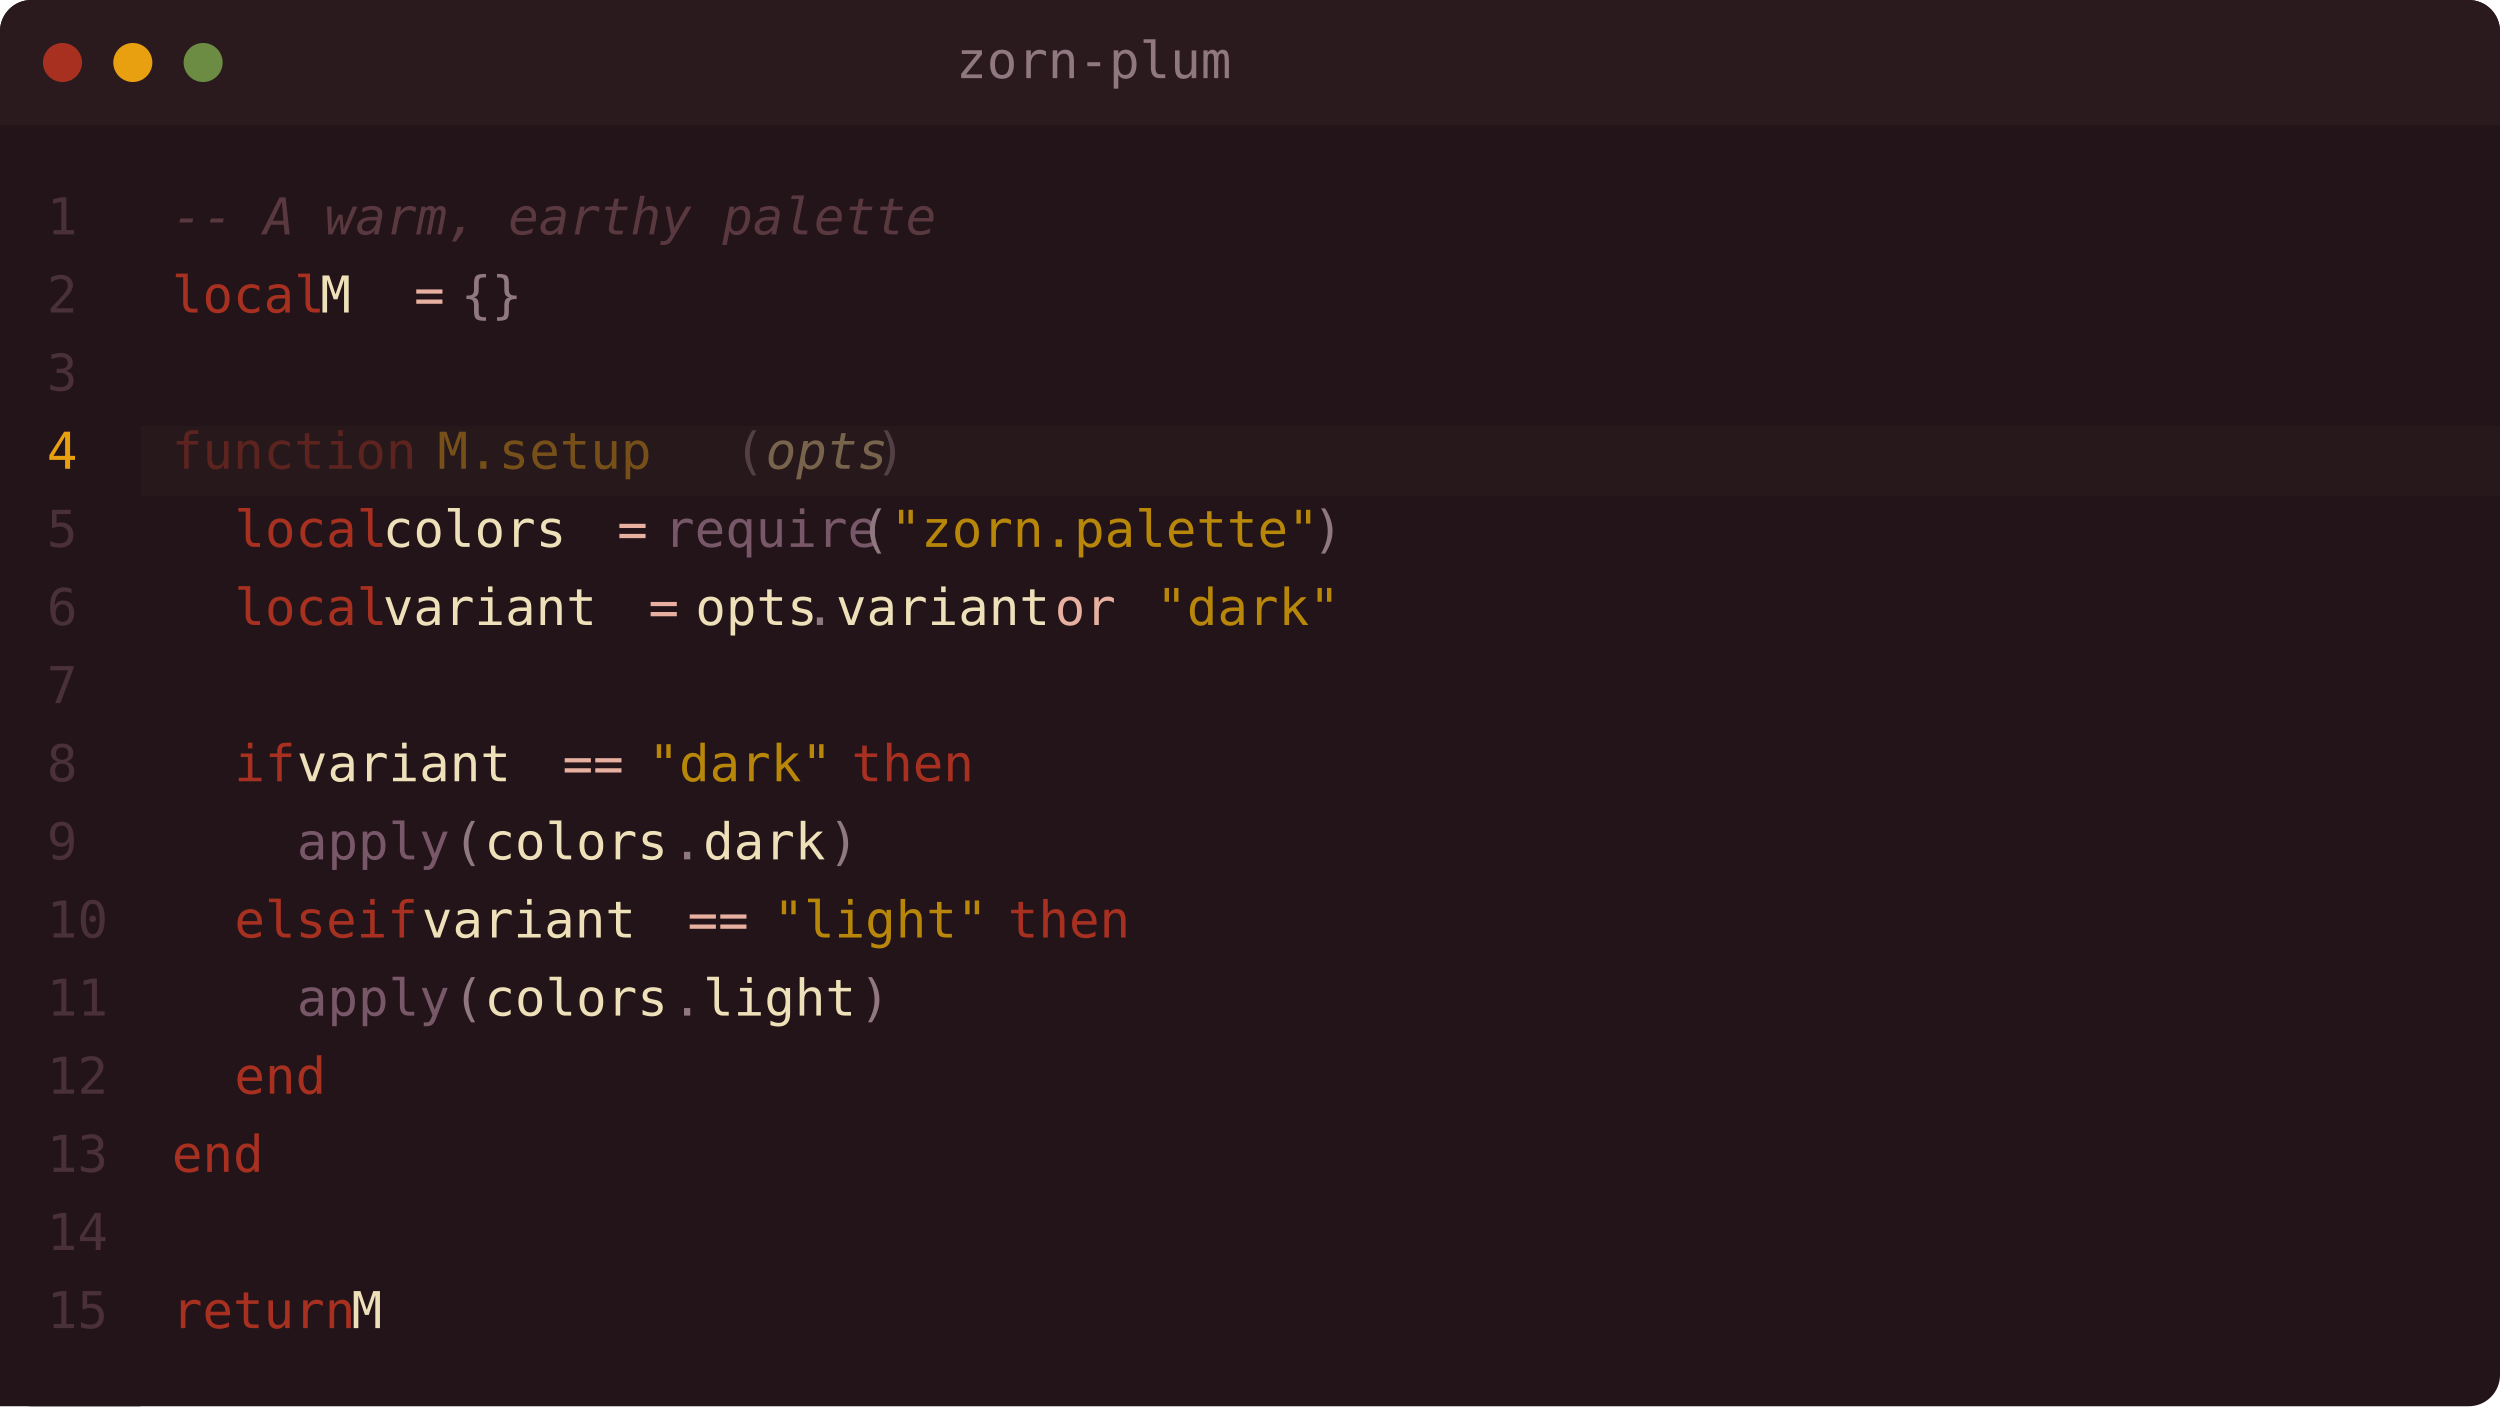
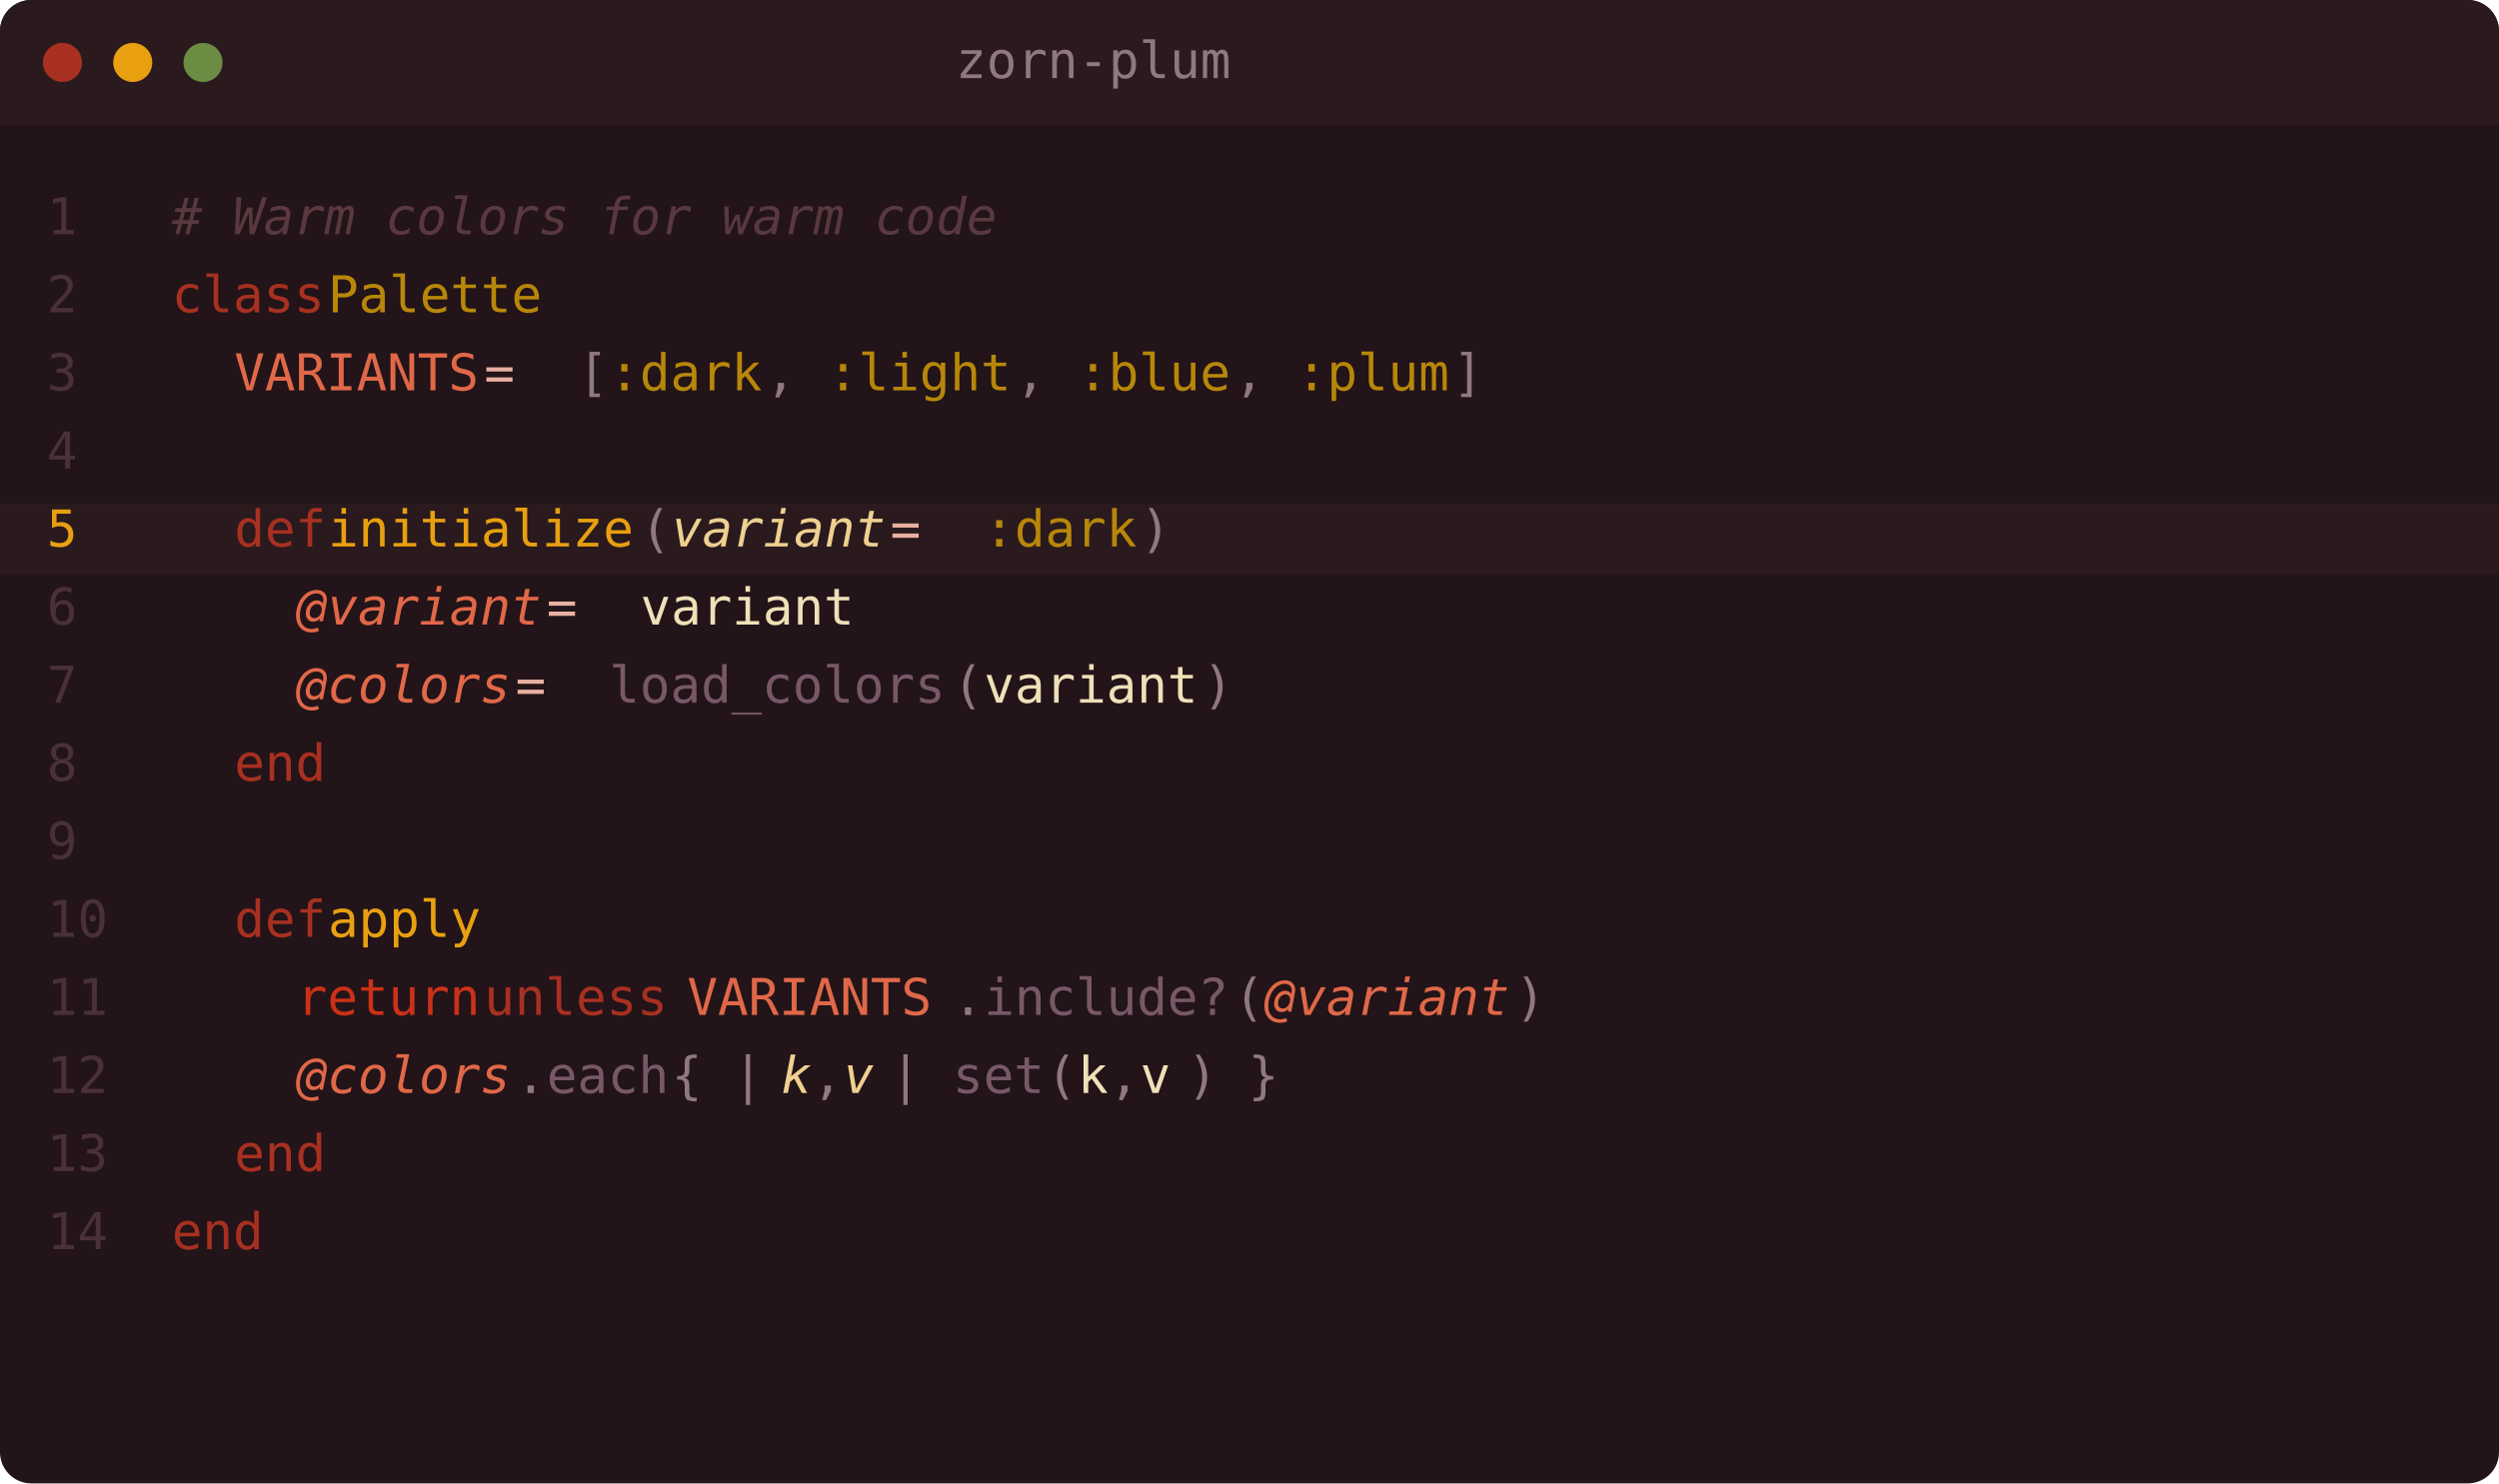
- <svg xmlns="http://www.w3.org/2000/svg" width="640" height="360">
+ <svg xmlns="http://www.w3.org/2000/svg" width="640" height="380">
  <defs>
    <style>
      text { font-family: 'SF Mono', 'Fira Code', 'JetBrains Mono', Menlo, Consolas, monospace; font-size: 13px; }
-       .line-nr { fill: #4A3038; }
+       .ln { fill: #4A3038; }
    </style>
  </defs>
-   <rect width="640" height="360" fill="#221418" rx="8" />
+   <rect width="640" height="380" fill="#221418" rx="8" />
  <rect width="640" height="32" fill="#2A1A1E" rx="8" />
  <rect y="24" width="640" height="8" fill="#2A1A1E" />
  <circle cx="16" cy="16" r="5" fill="#A83020" />
  <circle cx="34" cy="16" r="5" fill="#E8A010" />
  <circle cx="52" cy="16" r="5" fill="#6B8C42" />
  <text x="280" y="20" fill="#907880" font-size="12" text-anchor="middle">zorn-plum</text>
-   <rect x="0" y="32" width="36" height="328" fill="#221418" />
-   <text x="12" y="60" class="line-nr">1</text>
-   <text x="44" y="60" fill="#5A3840" font-style="italic">-- A warm, earthy palette</text>
-   <text x="12" y="80" class="line-nr">2</text>
-   <text x="44" y="80" fill="#A83020">local</text>
-   <text x="82" y="80" fill="#EEE0B8"> M </text>
-   <text x="106" y="80" fill="#E8B0A0">=</text>
-   <text x="118" y="80" fill="#907880">{}</text>
-   <text x="12" y="100" class="line-nr">3</text>
-   <text x="12" y="120" class="line-nr">4</text>
-   <text x="44" y="120" fill="#A83020">function</text>
-   <text x="112" y="120" fill="#E8A010"> M.setup</text>
-   <text x="188" y="120" fill="#907880">(</text>
-   <text x="196" y="120" fill="#EED090" font-style="italic">opts</text>
-   <text x="224" y="120" fill="#907880">)</text>
-   <text x="12" y="140" class="line-nr">5</text>
-   <text x="60" y="140" fill="#A83020">local</text>
-   <text x="98" y="140" fill="#EEE0B8"> colors </text>
-   <text x="158" y="140" fill="#E8B0A0">=</text>
-   <text x="170" y="140" fill="#785868">require</text>
-   <text x="220" y="140" fill="#907880">(</text>
-   <text x="228" y="140" fill="#B8870A">"zorn.palette"</text>
-   <text x="336" y="140" fill="#907880">)</text>
-   <text x="12" y="160" class="line-nr">6</text>
-   <text x="60" y="160" fill="#A83020">local</text>
-   <text x="98" y="160" fill="#EEE0B8"> variant </text>
-   <text x="166" y="160" fill="#E8B0A0">=</text>
-   <text x="178" y="160" fill="#EEE0B8">opts</text>
-   <text x="206" y="160" fill="#907880">.</text>
-   <text x="214" y="160" fill="#EEE0B8">variant</text>
-   <text x="270" y="160" fill="#E8B0A0"> or</text>
-   <text x="296" y="160" fill="#B8870A"> "dark"</text>
-   <text x="12" y="180" class="line-nr">7</text>
-   <text x="12" y="200" class="line-nr">8</text>
-   <text x="60" y="200" fill="#A83020">if</text>
-   <text x="76" y="200" fill="#EEE0B8"> variant </text>
-   <text x="144" y="200" fill="#E8B0A0">==</text>
-   <text x="166" y="200" fill="#B8870A"> "dark"</text>
-   <text x="218" y="200" fill="#A83020"> then</text>
-   <text x="12" y="220" class="line-nr">9</text>
-   <text x="76" y="220" fill="#785868">apply</text>
-   <text x="116" y="220" fill="#907880">(</text>
-   <text x="124" y="220" fill="#EEE0B8">colors</text>
-   <text x="172" y="220" fill="#907880">.</text>
-   <text x="180" y="220" fill="#EEE0B8">dark</text>
-   <text x="212" y="220" fill="#907880">)</text>
-   <text x="12" y="240" class="line-nr">10</text>
-   <text x="60" y="240" fill="#A83020">elseif</text>
-   <text x="108" y="240" fill="#EEE0B8"> variant </text>
-   <text x="176" y="240" fill="#E8B0A0">==</text>
-   <text x="198" y="240" fill="#B8870A"> "light"</text>
-   <text x="258" y="240" fill="#A83020"> then</text>
-   <text x="12" y="260" class="line-nr">11</text>
-   <text x="76" y="260" fill="#785868">apply</text>
-   <text x="116" y="260" fill="#907880">(</text>
-   <text x="124" y="260" fill="#EEE0B8">colors</text>
-   <text x="172" y="260" fill="#907880">.</text>
-   <text x="180" y="260" fill="#EEE0B8">light</text>
-   <text x="220" y="260" fill="#907880">)</text>
-   <text x="12" y="280" class="line-nr">12</text>
-   <text x="60" y="280" fill="#A83020">end</text>
-   <text x="12" y="300" class="line-nr">13</text>
-   <text x="44" y="300" fill="#A83020">end</text>
-   <text x="12" y="320" class="line-nr">14</text>
-   <text x="12" y="340" class="line-nr">15</text>
-   <text x="44" y="340" fill="#A83020">return</text>
-   <text x="90" y="340" fill="#EEE0B8"> M</text>
-   <rect x="36" y="109" width="604" height="18" fill="#2A1A1E" opacity="0.6" />
-   <text x="12" y="120" style="fill:#E8A010" font-family="'SF Mono', 'Fira Code', 'JetBrains Mono', Menlo, Consolas, monospace" font-size="13">4</text>
+   <rect x="0" y="129" width="640" height="18" fill="#2A1A1E" />
+   <text x="12" y="60" class="ln">1</text>
+   <text x="44" y="60" fill="#5A3840" font-style="italic"># Warm colors for warm code</text>
+   <text x="12" y="80" class="ln">2</text>
+   <text x="44" y="80" fill="#A83020">class</text>
+   <text x="84" y="80" fill="#B8870A"> Palette</text>
+   <text x="12" y="100" class="ln">3</text>
+   <text x="60" y="100" fill="#E06848">VARIANTS</text>
+   <text x="124" y="100" fill="#E8B0A0"> = </text>
+   <text x="148" y="100" fill="#907880">[</text>
+   <text x="156" y="100" fill="#B8870A">:dark</text>
+   <text x="196" y="100" fill="#907880">, </text>
+   <text x="212" y="100" fill="#B8870A">:light</text>
+   <text x="260" y="100" fill="#907880">, </text>
+   <text x="276" y="100" fill="#B8870A">:blue</text>
+   <text x="316" y="100" fill="#907880">, </text>
+   <text x="332" y="100" fill="#B8870A">:plum</text>
+   <text x="372" y="100" fill="#907880">]</text>
+   <text x="12" y="120" class="ln">4</text>
+   <text x="12" y="140" style="fill:#E8A010">5</text>
+   <text x="60" y="140" fill="#A83020">def</text>
+   <text x="84" y="140" fill="#E8A010"> initialize</text>
+   <text x="164" y="140" fill="#907880">(</text>
+   <text x="172" y="140" fill="#EED090" font-style="italic">variant</text>
+   <text x="228" y="140" fill="#E8B0A0"> = </text>
+   <text x="252" y="140" fill="#B8870A">:dark</text>
+   <text x="292" y="140" fill="#907880">)</text>
+   <text x="12" y="160" class="ln">6</text>
+   <text x="76" y="160" fill="#E06848" font-style="italic">@variant</text>
+   <text x="140" y="160" fill="#E8B0A0"> = </text>
+   <text x="164" y="160" fill="#EEE0B8">variant</text>
+   <text x="12" y="180" class="ln">7</text>
+   <text x="76" y="180" fill="#E06848" font-style="italic">@colors</text>
+   <text x="132" y="180" fill="#E8B0A0"> = </text>
+   <text x="156" y="180" fill="#785868">load_colors</text>
+   <text x="244" y="180" fill="#907880">(</text>
+   <text x="252" y="180" fill="#EEE0B8">variant</text>
+   <text x="308" y="180" fill="#907880">)</text>
+   <text x="12" y="200" class="ln">8</text>
+   <text x="60" y="200" fill="#A83020">end</text>
+   <text x="12" y="220" class="ln">9</text>
+   <text x="12" y="240" class="ln">10</text>
+   <text x="60" y="240" fill="#A83020">def</text>
+   <text x="84" y="240" fill="#E8A010"> apply</text>
+   <text x="12" y="260" class="ln">11</text>
+   <text x="76" y="260" fill="#CC3018">return</text>
+   <text x="124" y="260" fill="#A83020"> unless</text>
+   <text x="176" y="260" fill="#E06848"> VARIANTS</text>
+   <text x="244" y="260" fill="#907880">.</text>
+   <text x="252" y="260" fill="#785868">include?</text>
+   <text x="316" y="260" fill="#907880">(</text>
+   <text x="324" y="260" fill="#E06848" font-style="italic">@variant</text>
+   <text x="388" y="260" fill="#907880">)</text>
+   <text x="12" y="280" class="ln">12</text>
+   <text x="76" y="280" fill="#E06848" font-style="italic">@colors</text>
+   <text x="132" y="280" fill="#907880">.</text>
+   <text x="140" y="280" fill="#785868">each</text>
+   <text x="172" y="280" fill="#907880"> { |</text>
+   <text x="200" y="280" fill="#EED090" font-style="italic">k</text>
+   <text x="208" y="280" fill="#907880">,</text>
+   <text x="216" y="280" fill="#EED090" font-style="italic"> v</text>
+   <text x="228" y="280" fill="#907880">| </text>
+   <text x="244" y="280" fill="#785868">set</text>
+   <text x="268" y="280" fill="#907880">(</text>
+   <text x="276" y="280" fill="#EEE0B8">k</text>
+   <text x="284" y="280" fill="#907880">,</text>
+   <text x="292" y="280" fill="#EEE0B8"> v</text>
+   <text x="304" y="280" fill="#907880">) }</text>
+   <text x="12" y="300" class="ln">13</text>
+   <text x="60" y="300" fill="#A83020">end</text>
+   <text x="12" y="320" class="ln">14</text>
+   <text x="44" y="320" fill="#A83020">end</text>
</svg>
